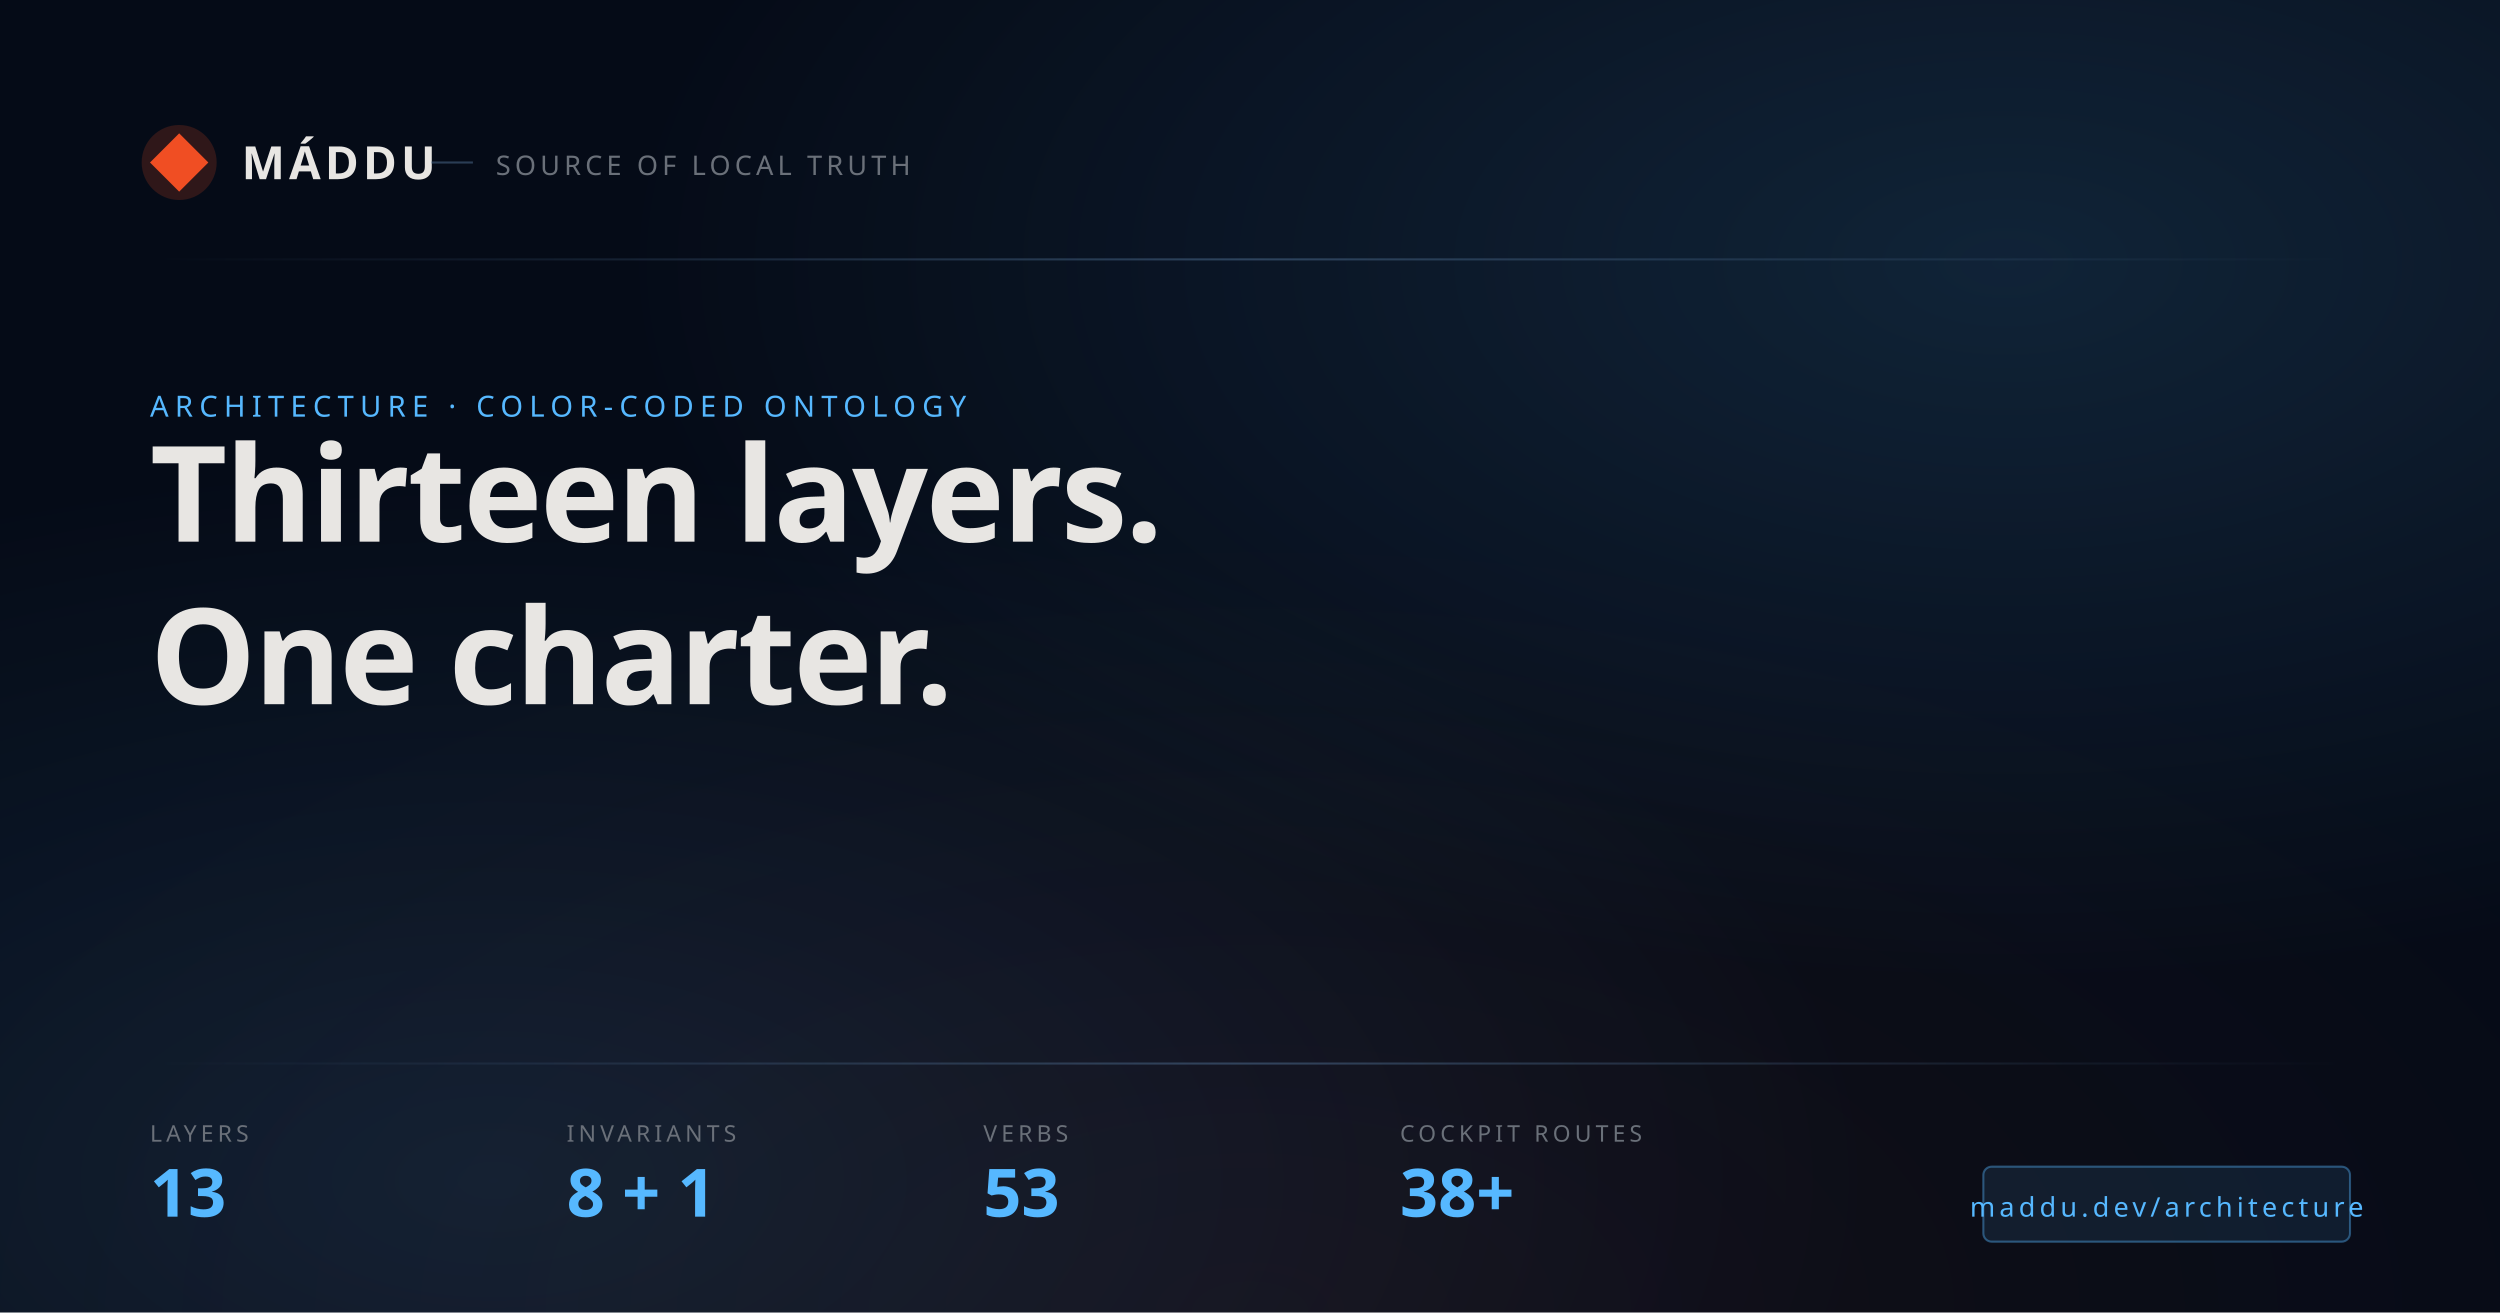
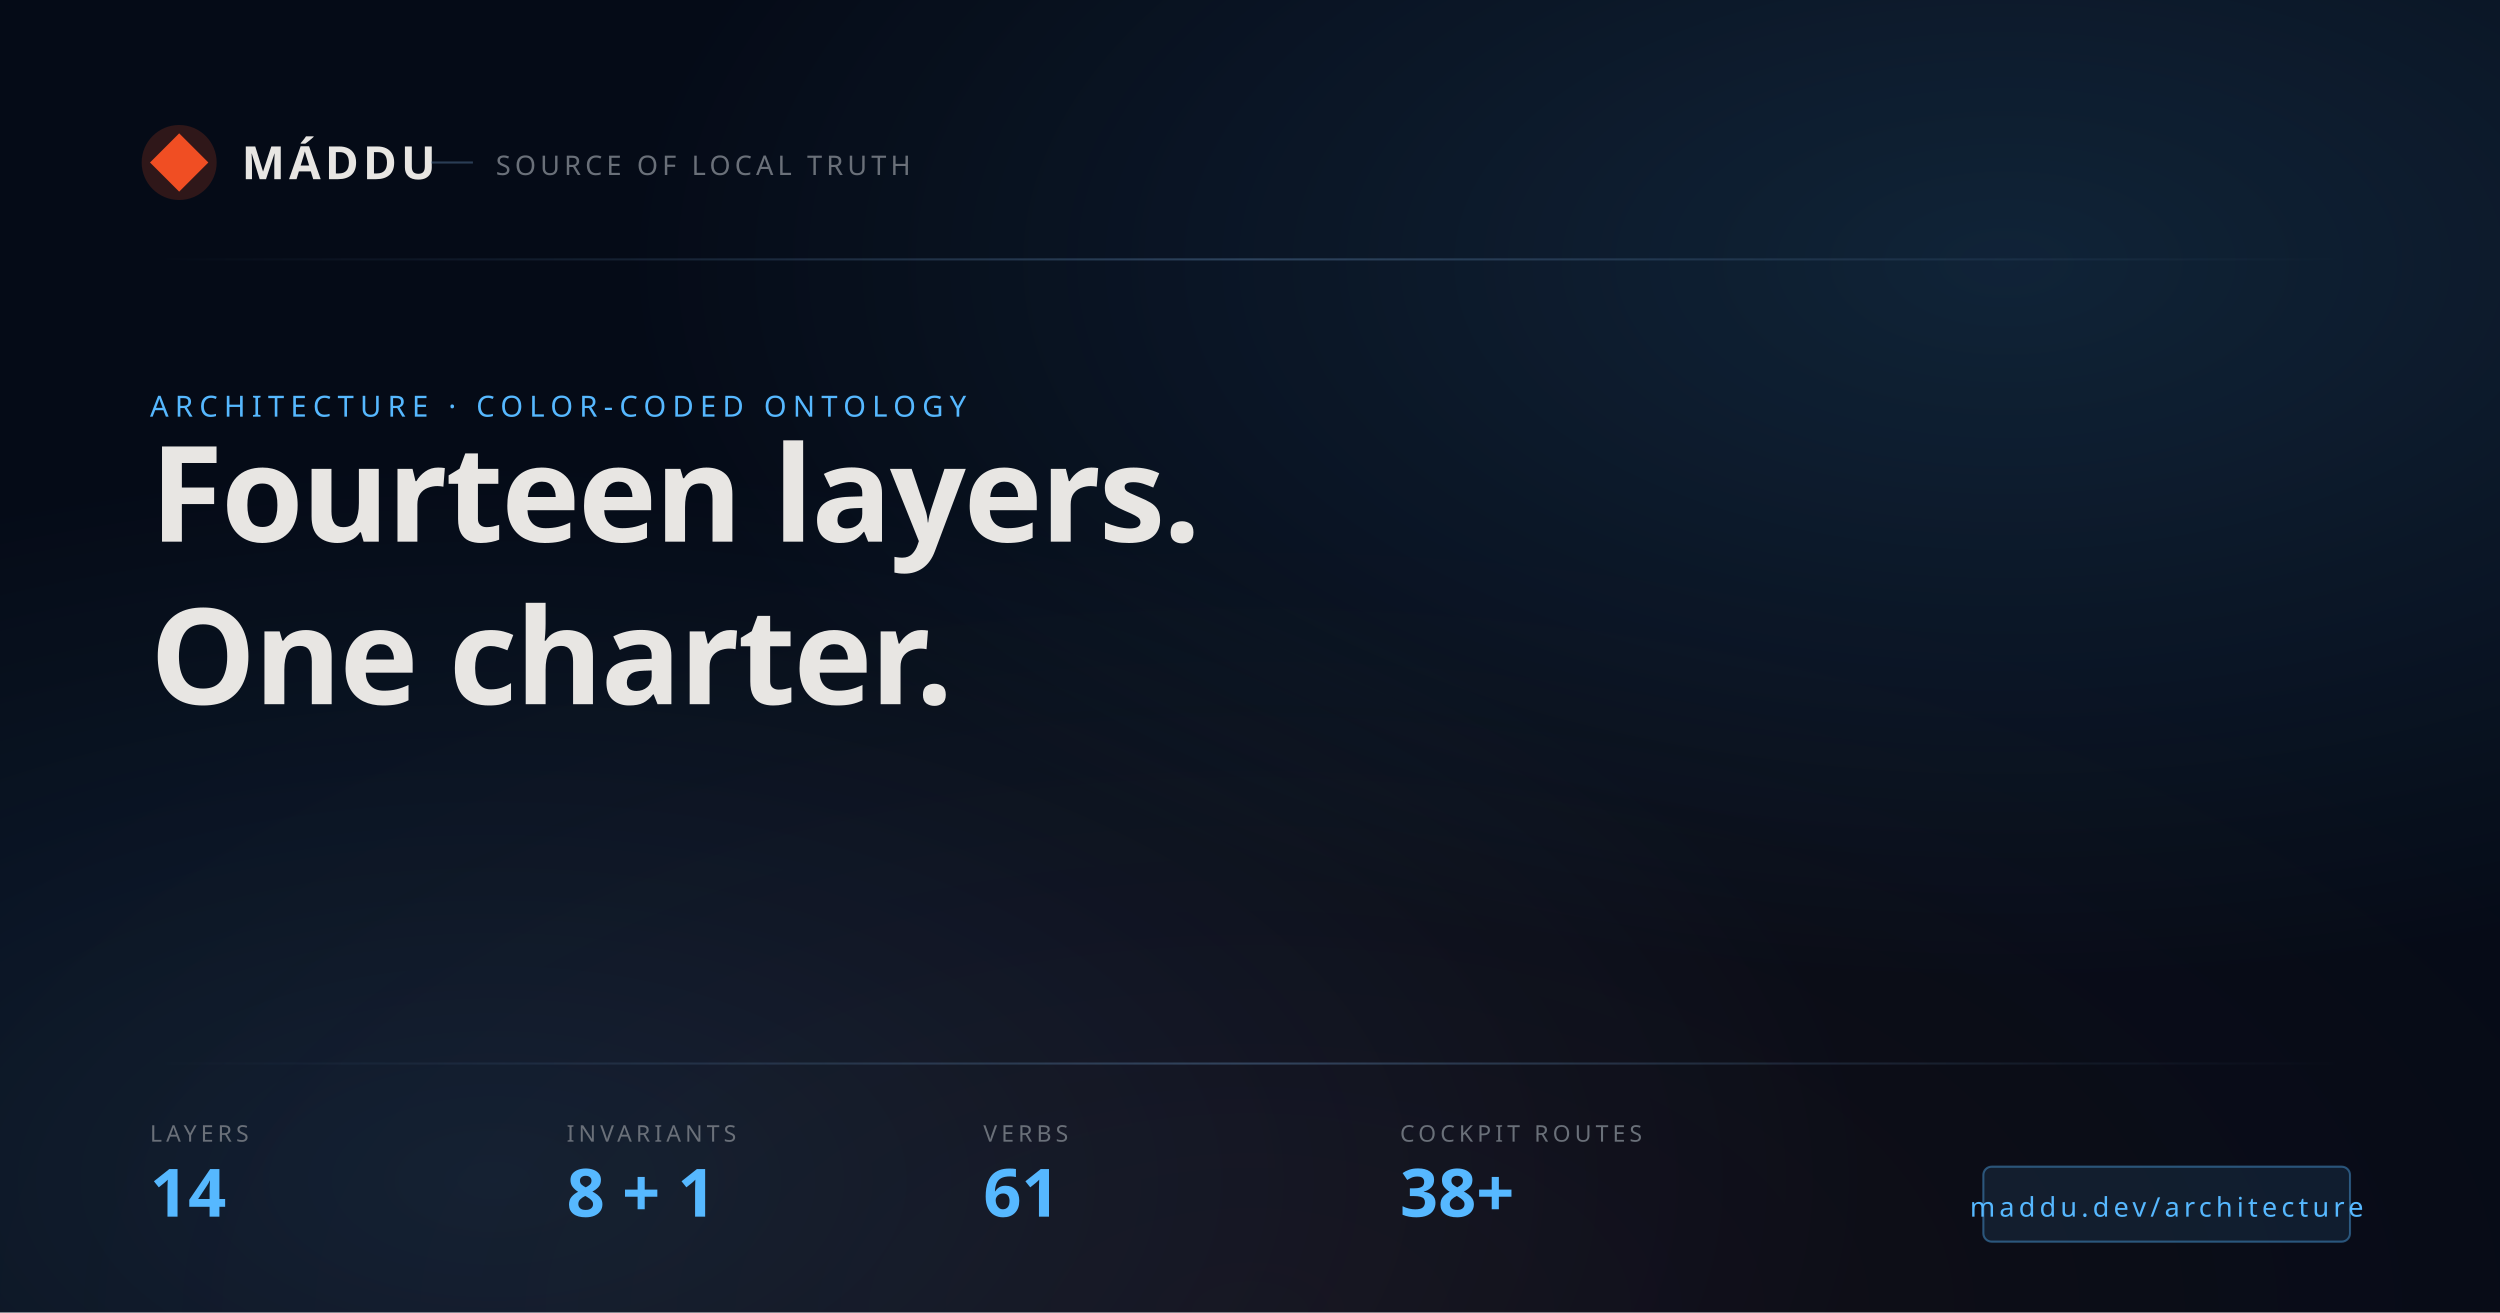
<svg xmlns="http://www.w3.org/2000/svg" width="1200" height="630" viewBox="0 0 1200 630">
  <defs>
    <radialGradient id="bg-accent2" cx="80%" cy="20%" r="55%">
      <stop offset="0%" stop-color="#56B8FF" stop-opacity="0.14" />
      <stop offset="100%" stop-color="#56B8FF" stop-opacity="0" />
    </radialGradient>
    <radialGradient id="bg-tone" cx="20%" cy="90%" r="55%">
      <stop offset="0%" stop-color="#56B8FF" stop-opacity="0.12" />
      <stop offset="100%" stop-color="#56B8FF" stop-opacity="0" />
    </radialGradient>
    <radialGradient id="bg-brand" cx="50%" cy="100%" r="60%">
      <stop offset="0%" stop-color="#F04E23" stop-opacity="0.06" />
      <stop offset="100%" stop-color="#F04E23" stop-opacity="0" />
    </radialGradient>
    <linearGradient id="hairline" x1="0" y1="0" x2="1" y2="0">
      <stop offset="0%" stop-color="#507195" stop-opacity="0" />
      <stop offset="50%" stop-color="#507195" stop-opacity="0.5" />
      <stop offset="100%" stop-color="#507195" stop-opacity="0" />
    </linearGradient>
  </defs>
  <rect width="1200" height="630" fill="#050B17" />
  <rect width="1200" height="630" fill="url(#bg-accent2)" />
  <rect width="1200" height="630" fill="url(#bg-tone)" />
  <rect width="1200" height="630" fill="url(#bg-brand)" />
  <g transform="translate(72, 64)">
    <circle cx="14" cy="14" r="18" fill="#F04E23" fill-opacity="0.18" />
    <path d="M14 0 L28 14 L14 28 L0 14 Z" fill="#F04E23" />
    <text x="44" y="22" fill="#E8E6E3" font-size="22" font-weight="700" font-family="IBM Plex Sans Condensed" letter-spacing="2">MÁDDU</text>
    <line x1="135" y1="14" x2="155" y2="14" stroke="#507195" stroke-opacity="0.5" stroke-width="1" />
    <text x="166" y="20" fill="#6a7079" font-size="13" font-family="IBM Plex Mono" letter-spacing="2">SOURCE OF LOCAL TRUTH</text>
  </g>
  <rect x="72" y="124" width="1056" height="1" fill="url(#hairline)" />
  <text x="72" y="200" fill="#56B8FF" font-size="14" font-family="IBM Plex Mono" font-weight="500" letter-spacing="3">ARCHITECTURE · COLOR-CODED ONTOLOGY</text>
-   <text x="72" y="260" fill="#E8E6E3" font-size="64" font-weight="700" font-family="IBM Plex Sans Condensed" letter-spacing="-1">Thirteen layers.</text>
+   <text x="72" y="260" fill="#E8E6E3" font-size="64" font-weight="700" font-family="IBM Plex Sans Condensed" letter-spacing="-1">Fourteen layers.</text>
  <text x="72" y="338" fill="#E8E6E3" font-size="64" font-weight="700" font-family="IBM Plex Sans Condensed" letter-spacing="-1">One charter.</text>
  <rect x="72" y="510" width="1056" height="1" fill="url(#hairline)" />
  <g transform="translate(72, 548)">
    <g transform="translate(0, 0)">
      <text x="0" y="0" fill="#6a7079" font-size="11" font-family="IBM Plex Mono" font-weight="400" letter-spacing="2">LAYERS</text>
-       <text x="0" y="36" fill="#56B8FF" font-size="32" font-weight="700" font-family="IBM Plex Sans Condensed">13</text>
+       <text x="0" y="36" fill="#56B8FF" font-size="32" font-weight="700" font-family="IBM Plex Sans Condensed">14</text>
    </g>
    <g transform="translate(200, 0)">
      <text x="0" y="0" fill="#6a7079" font-size="11" font-family="IBM Plex Mono" font-weight="400" letter-spacing="2">INVARIANTS</text>
      <text x="0" y="36" fill="#56B8FF" font-size="32" font-weight="700" font-family="IBM Plex Sans Condensed">8 + 1</text>
    </g>
    <g transform="translate(400, 0)">
      <text x="0" y="0" fill="#6a7079" font-size="11" font-family="IBM Plex Mono" font-weight="400" letter-spacing="2">VERBS</text>
-       <text x="0" y="36" fill="#56B8FF" font-size="32" font-weight="700" font-family="IBM Plex Sans Condensed">53</text>
+       <text x="0" y="36" fill="#56B8FF" font-size="32" font-weight="700" font-family="IBM Plex Sans Condensed">61</text>
    </g>
    <g transform="translate(600, 0)">
      <text x="0" y="0" fill="#6a7079" font-size="11" font-family="IBM Plex Mono" font-weight="400" letter-spacing="2">COCKPIT ROUTES</text>
      <text x="0" y="36" fill="#56B8FF" font-size="32" font-weight="700" font-family="IBM Plex Sans Condensed">38+</text>
    </g>
    <g transform="translate(880, 12)">
      <rect x="0" y="0" width="176" height="36" rx="4" fill="#56B8FF" fill-opacity="0.10" stroke="#56B8FF" stroke-opacity="0.4" stroke-width="1" />
      <text x="88" y="24" fill="#56B8FF" font-size="13" font-family="IBM Plex Mono" font-weight="500" text-anchor="middle" letter-spacing="2">maddu.dev/architecture</text>
    </g>
  </g>
</svg>
